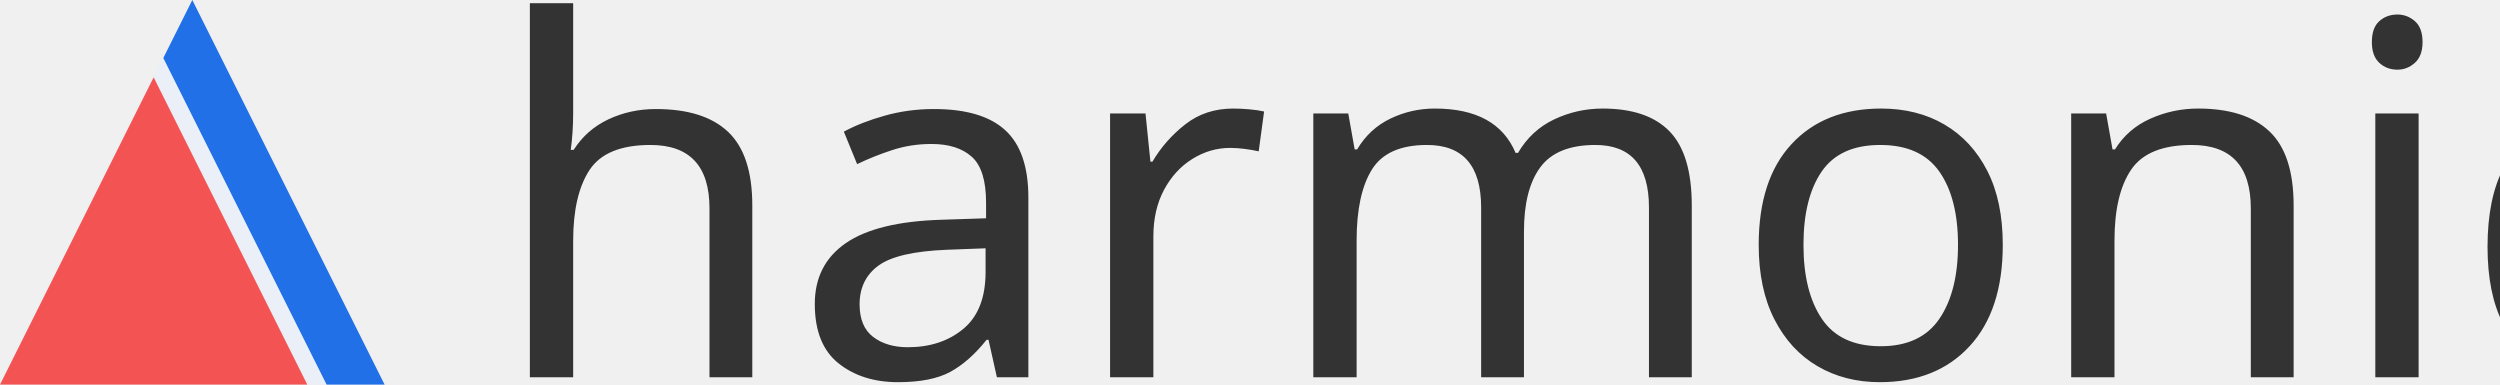
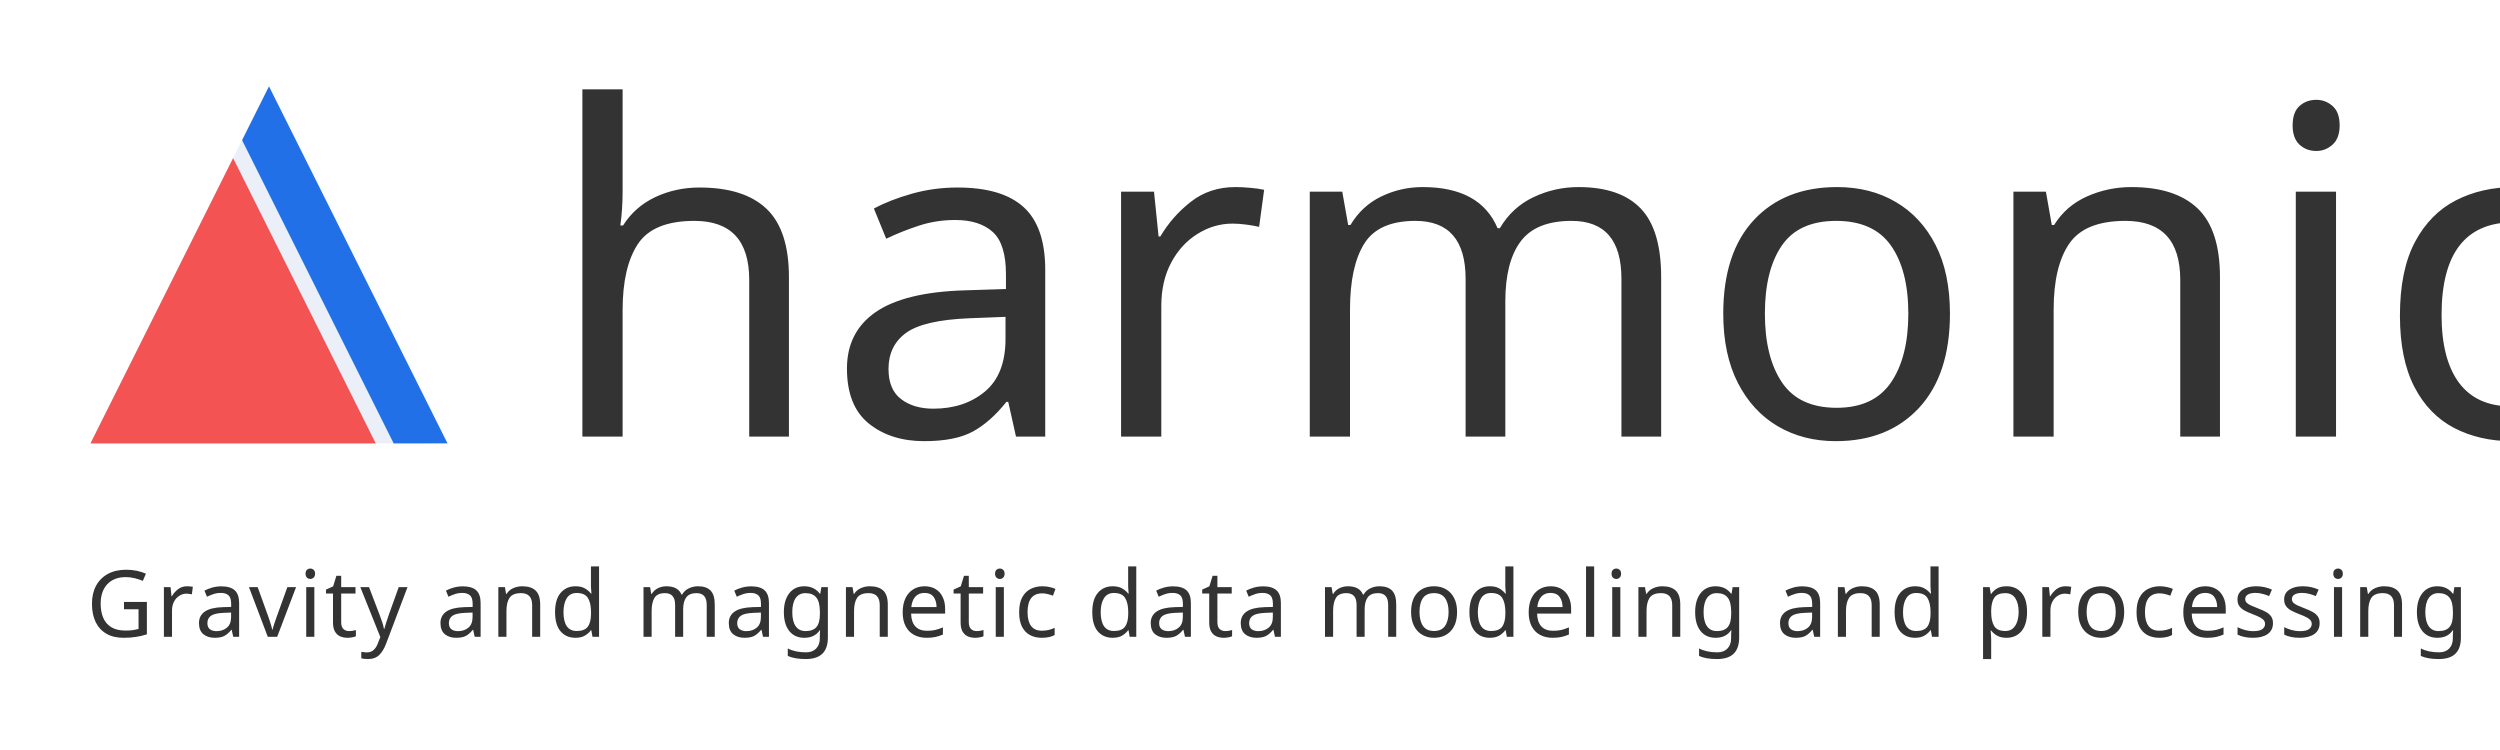
- <svg xmlns="http://www.w3.org/2000/svg" width="1300mm" height="200mm" viewBox="0 0 1300 200" version="1.1" id="svg8">
+ <svg xmlns="http://www.w3.org/2000/svg" width="529.167mm" height="158.75mm" viewBox="0 0 529.167 158.75" version="1.1" id="svg8">
  <defs id="defs2" />
-   <g id="layer1" transform="translate(2407.41,-1301.492)">
-     <g id="g1147" transform="translate(146.05,802.2167)">
-       <g transform="translate(-417.8294,-603.2427)" id="g1083">
-         <path style="fill:#ebeff7;fill-opacity:1;fill-rule:nonzero;stroke-width:0.945" d="m -1947.11,1302.518 h -188.521 l 94.261,-188.521 z" id="path815-3-6-9-6" />
-         <path style="fill:#2270e8;fill-opacity:1;stroke-width:1.002" d="m -1935.631,1302.518 -100,-200 -15.078,30.156 84.922,169.844 z" id="path815-0" />
-         <path style="fill:#f45353;fill-opacity:1;fill-rule:nonzero;stroke-width:0.801" d="m -1975.836,1302.518 h -159.795 l 79.897,-159.795 z" id="path815-3-6-9" />
+   <g id="layer1" transform="translate(2020.141,-1339.808)">
+     <rect style="fill:#ffffff;stroke:none;stroke-width:0.211" id="rect23" width="529.167" height="158.75" x="-2020.141" y="1339.808" />
+     <g id="g51" transform="translate(0,1.322942)">
+       <g id="g141" transform="translate(8.333742,7.777536)">
+         <g id="g1147" transform="matrix(0.3779234,0,0,0.3779234,-1044.318,1160.292)">
+           <g transform="translate(-417.8294,-603.2427)" id="g1083">
+             <path style="fill:#ebeff7;fill-opacity:1;fill-rule:nonzero;stroke-width:0.945" d="m -1947.11,1302.518 h -188.521 l 94.261,-188.521 z" id="path815-3-6-9-6" />
+             <path style="fill:#2270e8;fill-opacity:1;stroke-width:1.002" d="m -1935.631,1302.518 -100,-200 -15.078,30.156 84.922,169.844 z" id="path815-0" />
+             <path style="fill:#f45353;fill-opacity:1;fill-rule:nonzero;stroke-width:0.801" d="m -1975.836,1302.518 h -159.795 l 79.897,-159.795 z" id="path815-3-6-9" />
+           </g>
+         </g>
+         <text xml:space="preserve" style="font-style:normal;font-variant:normal;font-weight:normal;font-stretch:normal;font-size:6.77px;line-height:1.25;font-family:'EB Garamond';-inkscape-font-specification:'EB Garamond';letter-spacing:0px;word-spacing:0px;fill:#333333;fill-opacity:1;stroke:none;stroke-width:0.363" x="-1913.423" y="1423.114" id="text1040">
+           <tspan id="tspan1038" x="-1913.423" y="1423.114" style="font-size:96.712px;fill:#333333;stroke-width:0.363">harmonica</tspan>
+         </text>
      </g>
+       <text xml:space="preserve" style="font-size:19.604px;line-height:0;font-family:Arial;-inkscape-font-specification:Arial;font-variant-ligatures:discretionary-ligatures;letter-spacing:0.487px;word-spacing:0px;fill:#333333;fill-opacity:1;stroke-width:0.147" x="-2001.879" y="1473.279" id="text78">
+         <tspan id="tspan76" x="-2001.879" y="1473.279" style="font-style:normal;font-variant:normal;font-weight:normal;font-stretch:normal;font-size:19.604px;font-family:'EB Garamond';-inkscape-font-specification:'EB Garamond';fill:#333333;fill-opacity:1;stroke-width:0.147">Gravity and magnetic data modeling and processing in Python</tspan>
+       </text>
    </g>
-     <text xml:space="preserve" style="font-style:normal;font-variant:normal;font-weight:normal;font-stretch:normal;font-size:17.913px;line-height:1.25;font-family:'EB Garamond';-inkscape-font-specification:'EB Garamond';letter-spacing:0px;word-spacing:0px;fill:#333333;fill-opacity:1;stroke:none;stroke-width:0.96" x="-2153.632" y="1497.653" id="text1040">
-       <tspan id="tspan1038" x="-2153.632" y="1497.653" style="font-size:255.903px;fill:#333333;stroke-width:0.96">harmonica</tspan>
-     </text>
  </g>
</svg>
